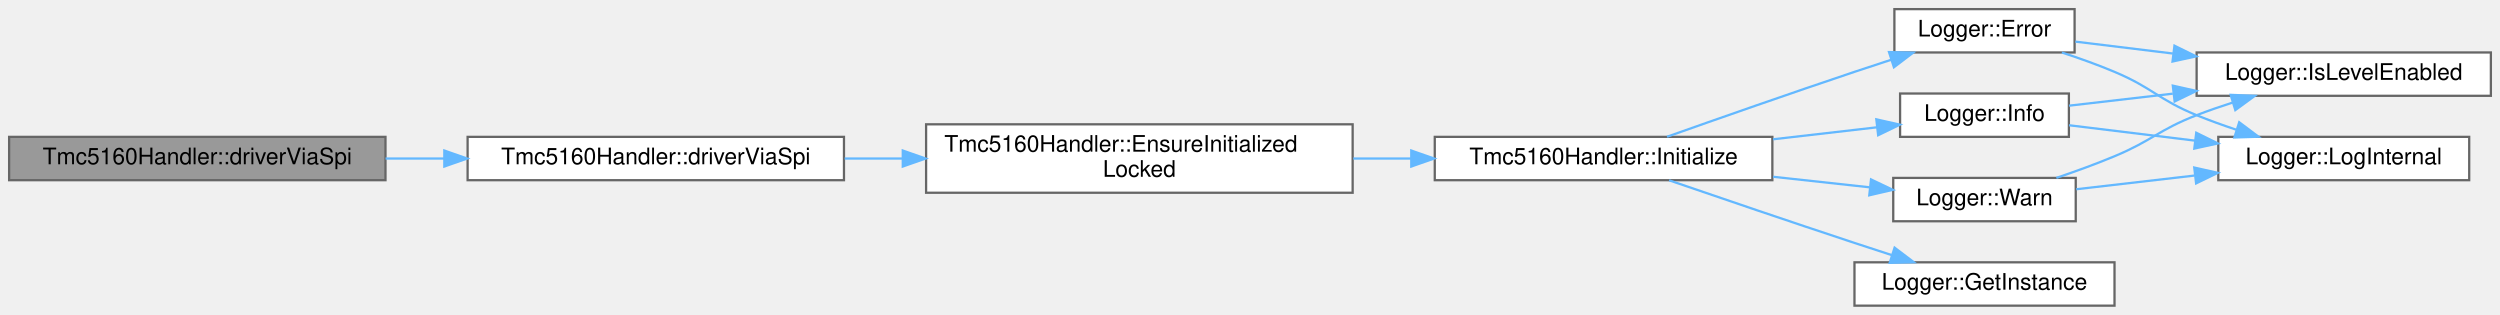
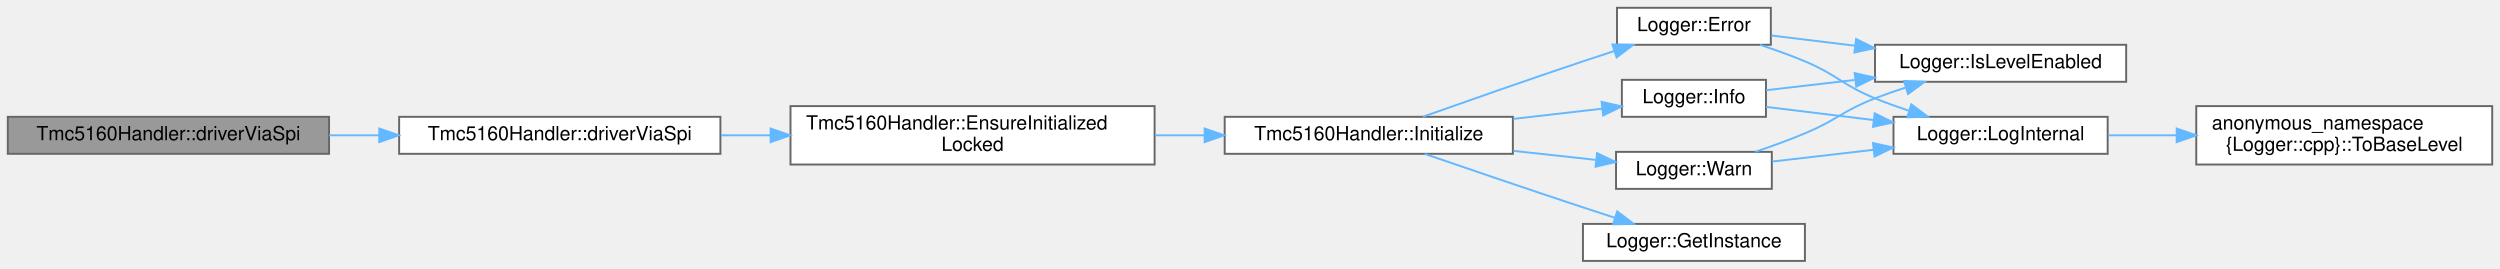
- <svg xmlns="http://www.w3.org/2000/svg" xmlns:xlink="http://www.w3.org/1999/xlink" width="1096pt" height="138pt" viewBox="0.00 0.00 1096.00 138.00">
+ <svg xmlns="http://www.w3.org/2000/svg" xmlns:xlink="http://www.w3.org/1999/xlink" width="1284pt" height="138pt" viewBox="0.00 0.00 1284.00 138.00">
  <g id="graph0" class="graph" transform="scale(1 1) rotate(0) translate(4 134)">
    <g id="Node000001" class="node">
      <g id="a_Node000001">
        <a xlink:title=" ">
          <polygon fill="#999999" stroke="#666666" points="165,-74 0,-74 0,-55 165,-55 165,-74" />
          <text text-anchor="middle" x="82.5" y="-62" font-family="Helvetica,sans-Serif" font-size="10.00">Tmc5160Handler::driverViaSpi</text>
        </a>
      </g>
    </g>
    <g id="Node000002" class="node">
      <g id="a_Node000002">
        <a xlink:href="classTmc5160Handler.html#a15dae0f711e2dd4ecea09822b8a3a8bb" target="_top" xlink:title="Get typed SPI driver pointer (null if UART mode or not initialized).">
          <polygon fill="white" stroke="#666666" points="366,-74 201,-74 201,-55 366,-55 366,-74" />
          <text text-anchor="middle" x="283.5" y="-62" font-family="Helvetica,sans-Serif" font-size="10.00">Tmc5160Handler::driverViaSpi</text>
        </a>
      </g>
    </g>
    <g id="edge1_Node000001_Node000002" class="edge">
      <g id="a_edge1_Node000001_Node000002">
        <a xlink:title=" ">
          <path fill="none" stroke="#63b8ff" d="M165.02,-64.5C173.5,-64.5 182.17,-64.5 190.76,-64.5" />
          <polygon fill="#63b8ff" stroke="#63b8ff" points="190.79,-68 200.79,-64.5 190.79,-61 190.79,-68" />
        </a>
      </g>
    </g>
    <g id="Node000003" class="node">
      <g id="a_Node000003">
        <a xlink:href="classTmc5160Handler.html#a6d4fce2433e03bb11b05a4278ef66fd0" target="_top" xlink:title=" ">
          <polygon fill="white" stroke="#666666" points="589,-79.5 402,-79.5 402,-49.5 589,-49.5 589,-79.5" />
          <text text-anchor="start" x="410" y="-67.5" font-family="Helvetica,sans-Serif" font-size="10.00">Tmc5160Handler::EnsureInitialized</text>
          <text text-anchor="middle" x="495.5" y="-56.5" font-family="Helvetica,sans-Serif" font-size="10.00">Locked</text>
        </a>
      </g>
    </g>
    <g id="edge2_Node000002_Node000003" class="edge">
      <g id="a_edge2_Node000002_Node000003">
        <a xlink:title=" ">
          <path fill="none" stroke="#63b8ff" d="M366.29,-64.5C374.65,-64.5 383.22,-64.5 391.77,-64.5" />
          <polygon fill="#63b8ff" stroke="#63b8ff" points="391.78,-68 401.78,-64.5 391.78,-61 391.78,-68" />
        </a>
      </g>
    </g>
    <g id="Node000004" class="node">
      <g id="a_Node000004">
        <a xlink:href="classTmc5160Handler.html#a44ab36857e4e43062f81f7d6f10eab09" target="_top" xlink:title="Initialize the TMC5160 driver with full configuration.">
          <polygon fill="white" stroke="#666666" points="773,-74 625,-74 625,-55 773,-55 773,-74" />
          <text text-anchor="middle" x="699" y="-62" font-family="Helvetica,sans-Serif" font-size="10.00">Tmc5160Handler::Initialize</text>
        </a>
      </g>
    </g>
    <g id="edge3_Node000003_Node000004" class="edge">
      <g id="a_edge3_Node000003_Node000004">
        <a xlink:title=" ">
          <path fill="none" stroke="#63b8ff" d="M589.29,-64.5C597.73,-64.5 606.25,-64.5 614.61,-64.5" />
          <polygon fill="#63b8ff" stroke="#63b8ff" points="614.7,-68 624.7,-64.5 614.7,-61 614.7,-68" />
        </a>
      </g>
    </g>
    <g id="Node000005" class="node">
      <g id="a_Node000005">
        <a xlink:href="classLogger.html#adce17848a5844e053bfd314863dc1404" target="_top" xlink:title="Log error message.">
          <polygon fill="white" stroke="#666666" points="905.5,-130 826.5,-130 826.5,-111 905.5,-111 905.5,-130" />
          <text text-anchor="middle" x="866" y="-118" font-family="Helvetica,sans-Serif" font-size="10.00">Logger::Error</text>
        </a>
      </g>
    </g>
    <g id="edge4_Node000004_Node000005" class="edge">
      <g id="a_edge4_Node000004_Node000005">
        <a xlink:title=" ">
          <path fill="none" stroke="#63b8ff" d="M726.81,-74.05C748.84,-81.85 780.88,-93.08 809,-102.5 814.2,-104.24 819.69,-106.05 825.12,-107.81" />
          <polygon fill="#63b8ff" stroke="#63b8ff" points="824.14,-111.17 834.73,-110.92 826.29,-104.51 824.14,-111.17" />
        </a>
      </g>
    </g>
-     <g id="Node000008" class="node">
-       <g id="a_Node000008">
+     <g id="Node000009" class="node">
+       <g id="a_Node000009">
        <a xlink:href="classLogger.html#a5789d11f8f1356e2192c0023a089cbc4" target="_top" xlink:title="Get singleton instance.">
          <polygon fill="white" stroke="#666666" points="923,-19 809,-19 809,0 923,0 923,-19" />
          <text text-anchor="middle" x="866" y="-7" font-family="Helvetica,sans-Serif" font-size="10.00">Logger::GetInstance</text>
        </a>
      </g>
    </g>
-     <g id="edge7_Node000004_Node000008" class="edge">
-       <g id="a_edge7_Node000004_Node000008">
+     <g id="edge8_Node000004_Node000009" class="edge">
+       <g id="a_edge8_Node000004_Node000009">
        <a xlink:title=" ">
          <path fill="none" stroke="#63b8ff" d="M727.73,-54.95C749.74,-47.4 781.3,-36.65 809,-27.5 814.27,-25.76 819.83,-23.94 825.32,-22.17" />
          <polygon fill="#63b8ff" stroke="#63b8ff" points="826.59,-25.43 835.04,-19.03 824.44,-18.77 826.59,-25.43" />
        </a>
      </g>
    </g>
-     <g id="Node000009" class="node">
-       <g id="a_Node000009">
+     <g id="Node000010" class="node">
+       <g id="a_Node000010">
        <a xlink:href="classLogger.html#a4681229c521795685fc14f6b55c82300" target="_top" xlink:title="Log info message.">
          <polygon fill="white" stroke="#666666" points="903,-93 829,-93 829,-74 903,-74 903,-93" />
          <text text-anchor="middle" x="866" y="-81" font-family="Helvetica,sans-Serif" font-size="10.00">Logger::Info</text>
        </a>
      </g>
    </g>
-     <g id="edge8_Node000004_Node000009" class="edge">
-       <g id="a_edge8_Node000004_Node000009">
+     <g id="edge9_Node000004_Node000010" class="edge">
+       <g id="a_edge9_Node000004_Node000010">
        <a xlink:title=" ">
          <path fill="none" stroke="#63b8ff" d="M773.33,-72.94C788.85,-74.73 804.8,-76.57 818.96,-78.2" />
          <polygon fill="#63b8ff" stroke="#63b8ff" points="818.58,-81.68 828.92,-79.35 819.38,-74.72 818.58,-81.68" />
        </a>
      </g>
    </g>
-     <g id="Node000010" class="node">
-       <g id="a_Node000010">
+     <g id="Node000011" class="node">
+       <g id="a_Node000011">
        <a xlink:href="classLogger.html#aaa95ffa14d07a965d4a85bdec82cba26" target="_top" xlink:title="Log warning message.">
          <polygon fill="white" stroke="#666666" points="906,-56 826,-56 826,-37 906,-37 906,-56" />
          <text text-anchor="middle" x="866" y="-44" font-family="Helvetica,sans-Serif" font-size="10.00">Logger::Warn</text>
        </a>
      </g>
    </g>
-     <g id="edge11_Node000004_Node000010" class="edge">
-       <g id="a_edge11_Node000004_Node000010">
+     <g id="edge12_Node000004_Node000011" class="edge">
+       <g id="a_edge12_Node000004_Node000011">
        <a xlink:title=" ">
          <path fill="none" stroke="#63b8ff" d="M773.33,-56.5C787.59,-54.94 802.23,-53.35 815.49,-51.9" />
          <polygon fill="#63b8ff" stroke="#63b8ff" points="816.25,-55.34 825.81,-50.78 815.49,-48.38 816.25,-55.34" />
        </a>
      </g>
    </g>
    <g id="Node000006" class="node">
      <g id="a_Node000006">
        <a xlink:href="classLogger.html#af9e84e0ff6bd538e4f9ed8dcebc3e2f0" target="_top" xlink:title="Check if log level is enabled for tag.">
          <polygon fill="white" stroke="#666666" points="1088,-111 959,-111 959,-92 1088,-92 1088,-111" />
          <text text-anchor="middle" x="1023.5" y="-99" font-family="Helvetica,sans-Serif" font-size="10.00">Logger::IsLevelEnabled</text>
        </a>
      </g>
    </g>
    <g id="edge5_Node000005_Node000006" class="edge">
      <g id="a_edge5_Node000005_Node000006">
        <a xlink:title=" ">
          <path fill="none" stroke="#63b8ff" d="M905.84,-115.75C918.85,-114.16 933.82,-112.34 948.6,-110.53" />
          <polygon fill="#63b8ff" stroke="#63b8ff" points="949.28,-113.97 958.78,-109.29 948.43,-107.02 949.28,-113.97" />
        </a>
      </g>
    </g>
    <g id="Node000007" class="node">
      <g id="a_Node000007">
        <a xlink:href="classLogger.html#a6adb205db597526fb91ad20067400394" target="_top" xlink:title="Internal logging method.">
          <polygon fill="white" stroke="#666666" points="1078.5,-74 968.5,-74 968.5,-55 1078.5,-55 1078.5,-74" />
          <text text-anchor="middle" x="1023.5" y="-62" font-family="Helvetica,sans-Serif" font-size="10.00">Logger::LogInternal</text>
        </a>
      </g>
    </g>
    <g id="edge6_Node000005_Node000007" class="edge">
      <g id="a_edge6_Node000005_Node000007">
        <a xlink:title=" ">
          <path fill="none" stroke="#63b8ff" d="M899.92,-110.98C907.59,-108.47 915.66,-105.59 923,-102.5 939.68,-95.48 942.25,-90.35 959,-83.5 964.53,-81.24 970.42,-79.12 976.31,-77.16" />
          <polygon fill="#63b8ff" stroke="#63b8ff" points="977.67,-80.41 986.14,-74.05 975.55,-73.73 977.67,-80.41" />
        </a>
      </g>
    </g>
-     <g id="edge9_Node000009_Node000006" class="edge">
-       <g id="a_edge9_Node000009_Node000006">
+     <g id="Node000008" class="node">
+       <g id="a_Node000008">
+         <a xlink:href="namespaceanonymous__namespace_02Logger_8cpp_03.html#a9d2b496fa1b4f4e28667d14e4b8cb190" target="_top" xlink:title=" ">
+           <polygon fill="white" stroke="#666666" points="1276,-79.5 1124,-79.5 1124,-49.5 1276,-49.5 1276,-79.5" />
+           <text text-anchor="start" x="1132" y="-67.5" font-family="Helvetica,sans-Serif" font-size="10.00">anonymous_namespace</text>
+           <text text-anchor="middle" x="1200" y="-56.5" font-family="Helvetica,sans-Serif" font-size="10.00">{Logger::cpp}::ToBaseLevel</text>
+         </a>
+       </g>
+     </g>
+     <g id="edge7_Node000007_Node000008" class="edge">
+       <g id="a_edge7_Node000007_Node000008">
+         <a xlink:title=" ">
+           <path fill="none" stroke="#63b8ff" d="M1078.76,-64.5C1089.93,-64.5 1101.96,-64.5 1113.93,-64.5" />
+           <polygon fill="#63b8ff" stroke="#63b8ff" points="1113.95,-68 1123.95,-64.5 1113.95,-61 1113.95,-68" />
+         </a>
+       </g>
+     </g>
+     <g id="edge10_Node000010_Node000006" class="edge">
+       <g id="a_edge10_Node000010_Node000006">
        <a xlink:title=" ">
          <path fill="none" stroke="#63b8ff" d="M903.07,-87.67C916.68,-89.25 932.72,-91.11 948.55,-92.94" />
          <polygon fill="#63b8ff" stroke="#63b8ff" points="948.55,-96.46 958.89,-94.14 949.36,-89.51 948.55,-96.46" />
        </a>
      </g>
    </g>
-     <g id="edge10_Node000009_Node000007" class="edge">
-       <g id="a_edge10_Node000009_Node000007">
+     <g id="edge11_Node000010_Node000007" class="edge">
+       <g id="a_edge11_Node000010_Node000007">
        <a xlink:title=" ">
          <path fill="none" stroke="#63b8ff" d="M903.07,-79.09C919.49,-77.09 939.44,-74.65 958.3,-72.34" />
          <polygon fill="#63b8ff" stroke="#63b8ff" points="958.83,-75.81 968.33,-71.12 957.98,-68.86 958.83,-75.81" />
        </a>
      </g>
    </g>
-     <g id="edge12_Node000010_Node000006" class="edge">
-       <g id="a_edge12_Node000010_Node000006">
+     <g id="edge13_Node000011_Node000006" class="edge">
+       <g id="a_edge13_Node000011_Node000006">
        <a xlink:title=" ">
          <path fill="none" stroke="#63b8ff" d="M897.51,-56.01C905.86,-58.84 914.85,-62.1 923,-65.5 939.51,-72.39 942.32,-77.03 959,-83.5 964.07,-85.47 969.45,-87.33 974.85,-89.05" />
          <polygon fill="#63b8ff" stroke="#63b8ff" points="973.92,-92.42 984.51,-91.99 975.96,-85.73 973.92,-92.42" />
        </a>
      </g>
    </g>
-     <g id="edge13_Node000010_Node000007" class="edge">
-       <g id="a_edge13_Node000010_Node000007">
+     <g id="edge14_Node000011_Node000007" class="edge">
+       <g id="a_edge14_Node000011_Node000007">
        <a xlink:title=" ">
          <path fill="none" stroke="#63b8ff" d="M906.24,-51.04C921.96,-52.86 940.49,-55.01 958.08,-57.04" />
          <polygon fill="#63b8ff" stroke="#63b8ff" points="957.96,-60.55 968.3,-58.23 958.77,-53.6 957.96,-60.55" />
        </a>
      </g>
    </g>
  </g>
</svg>
